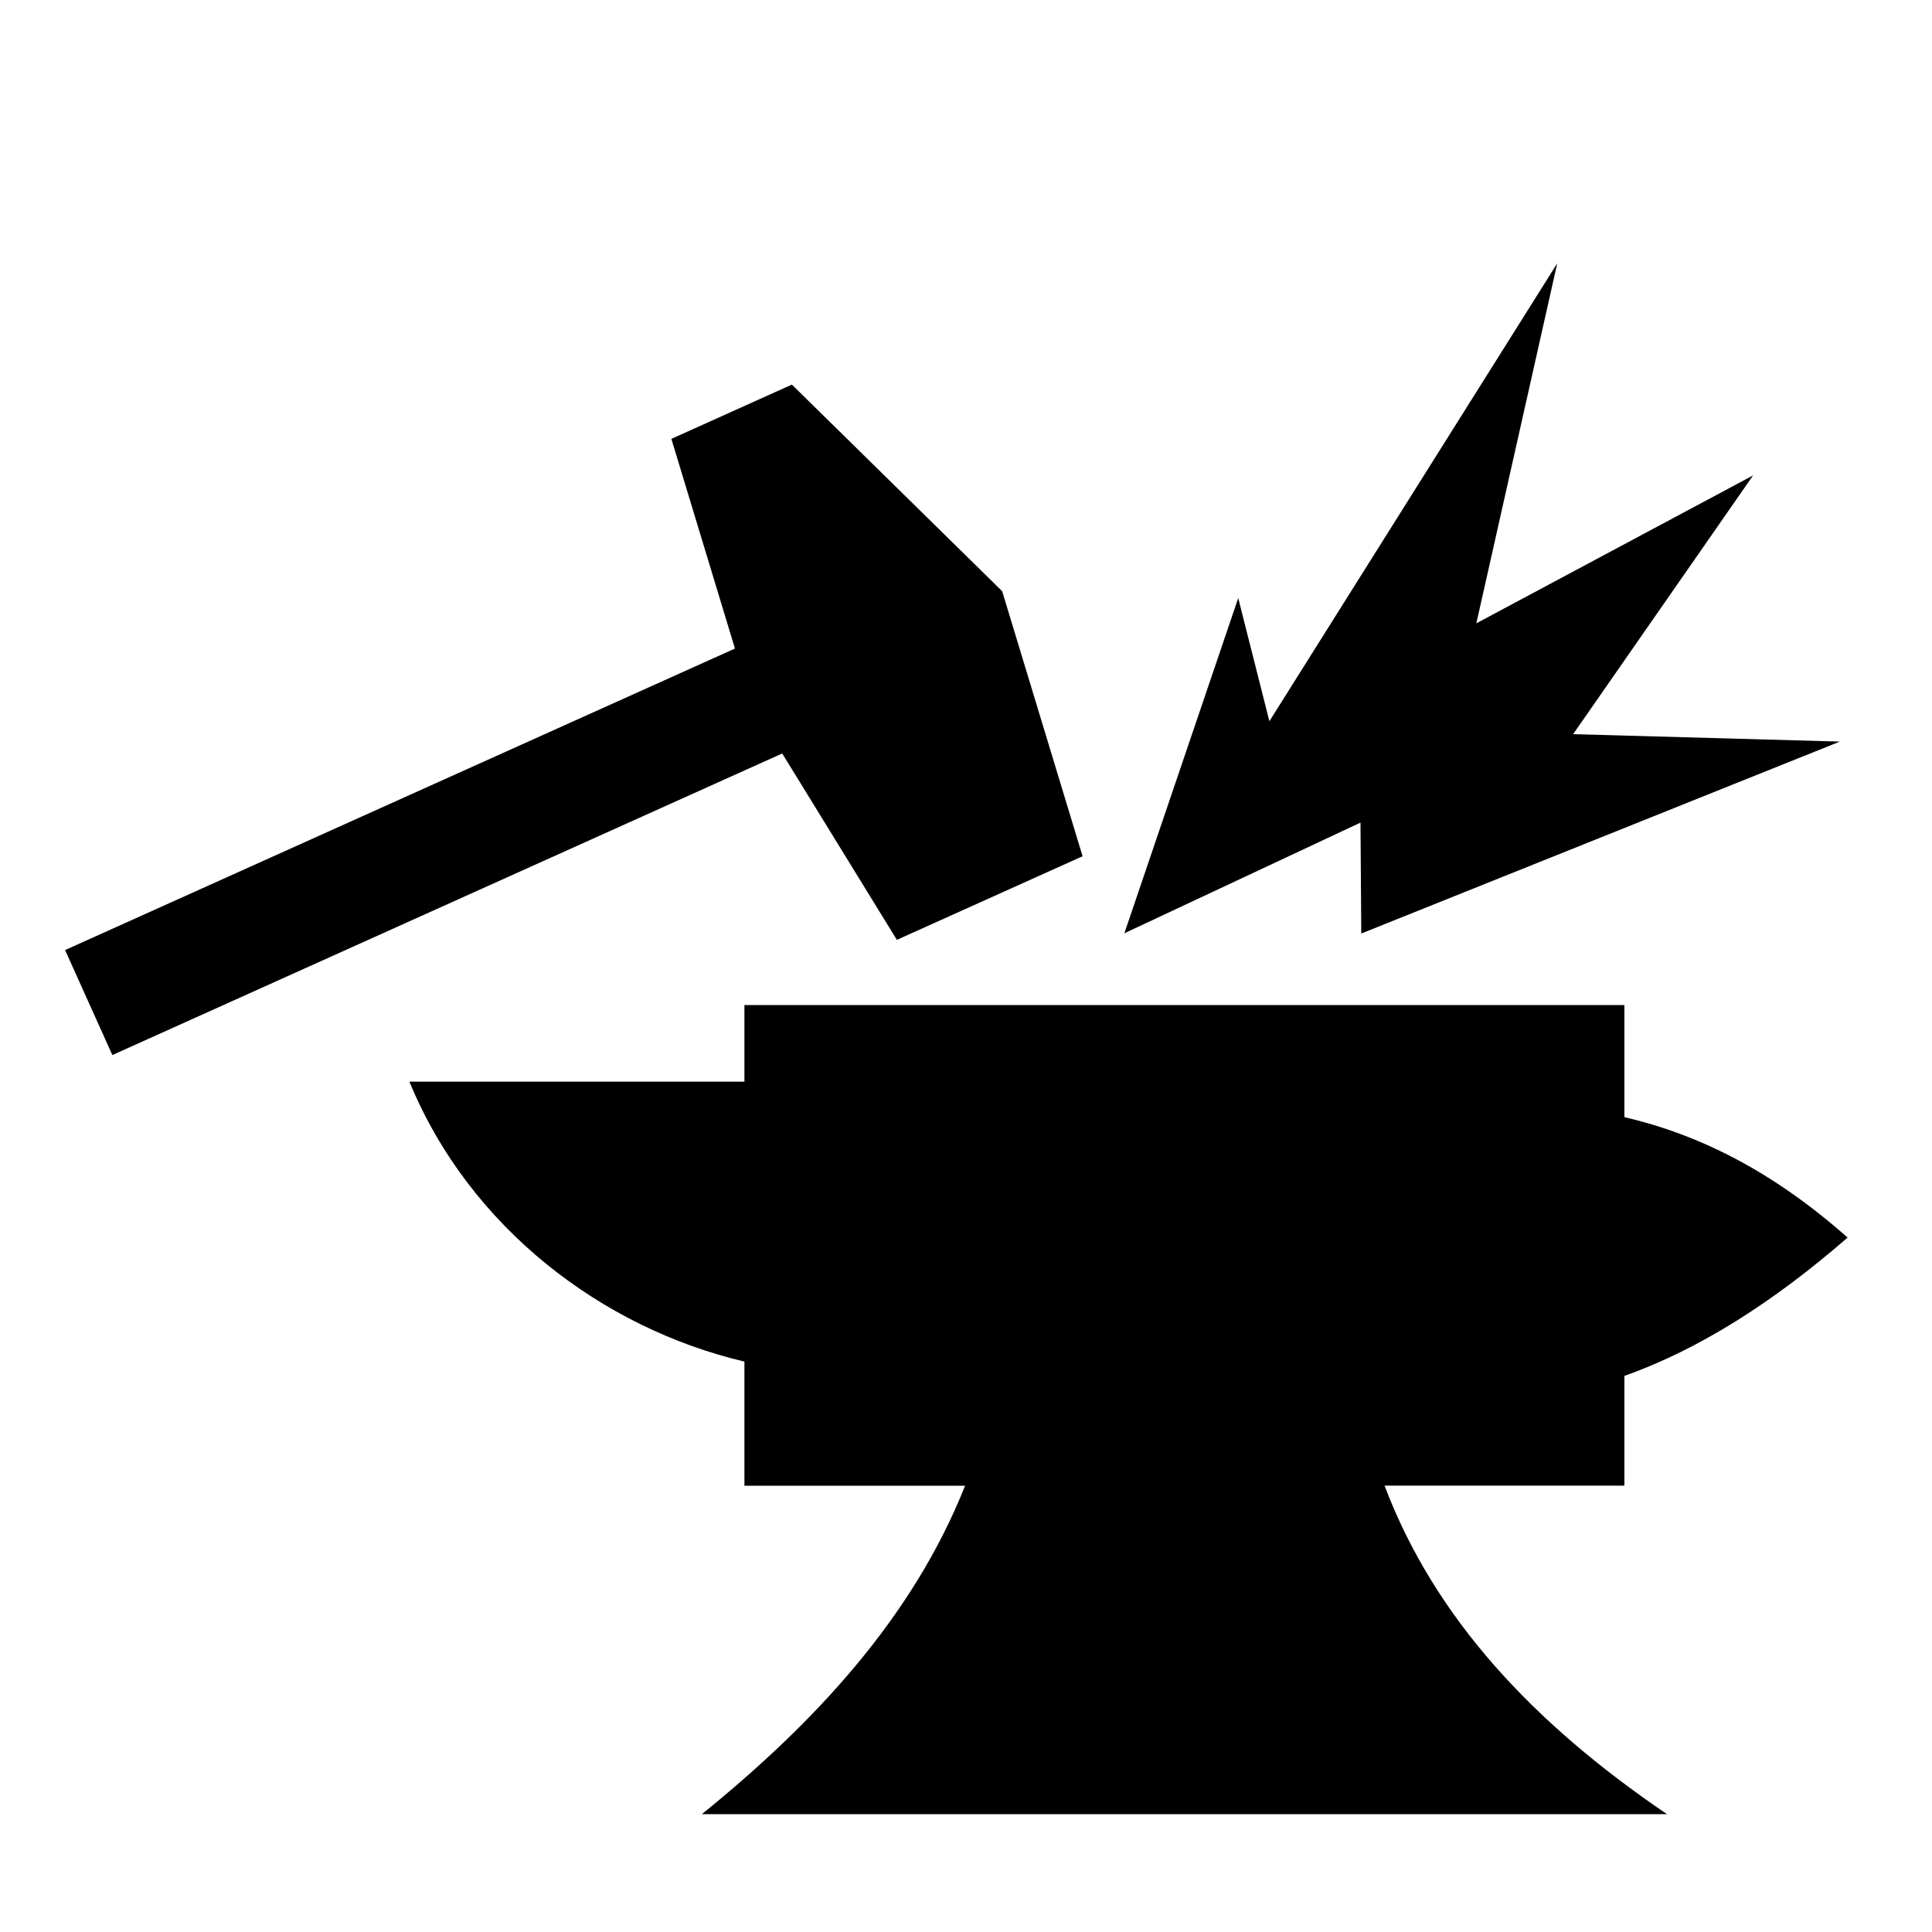
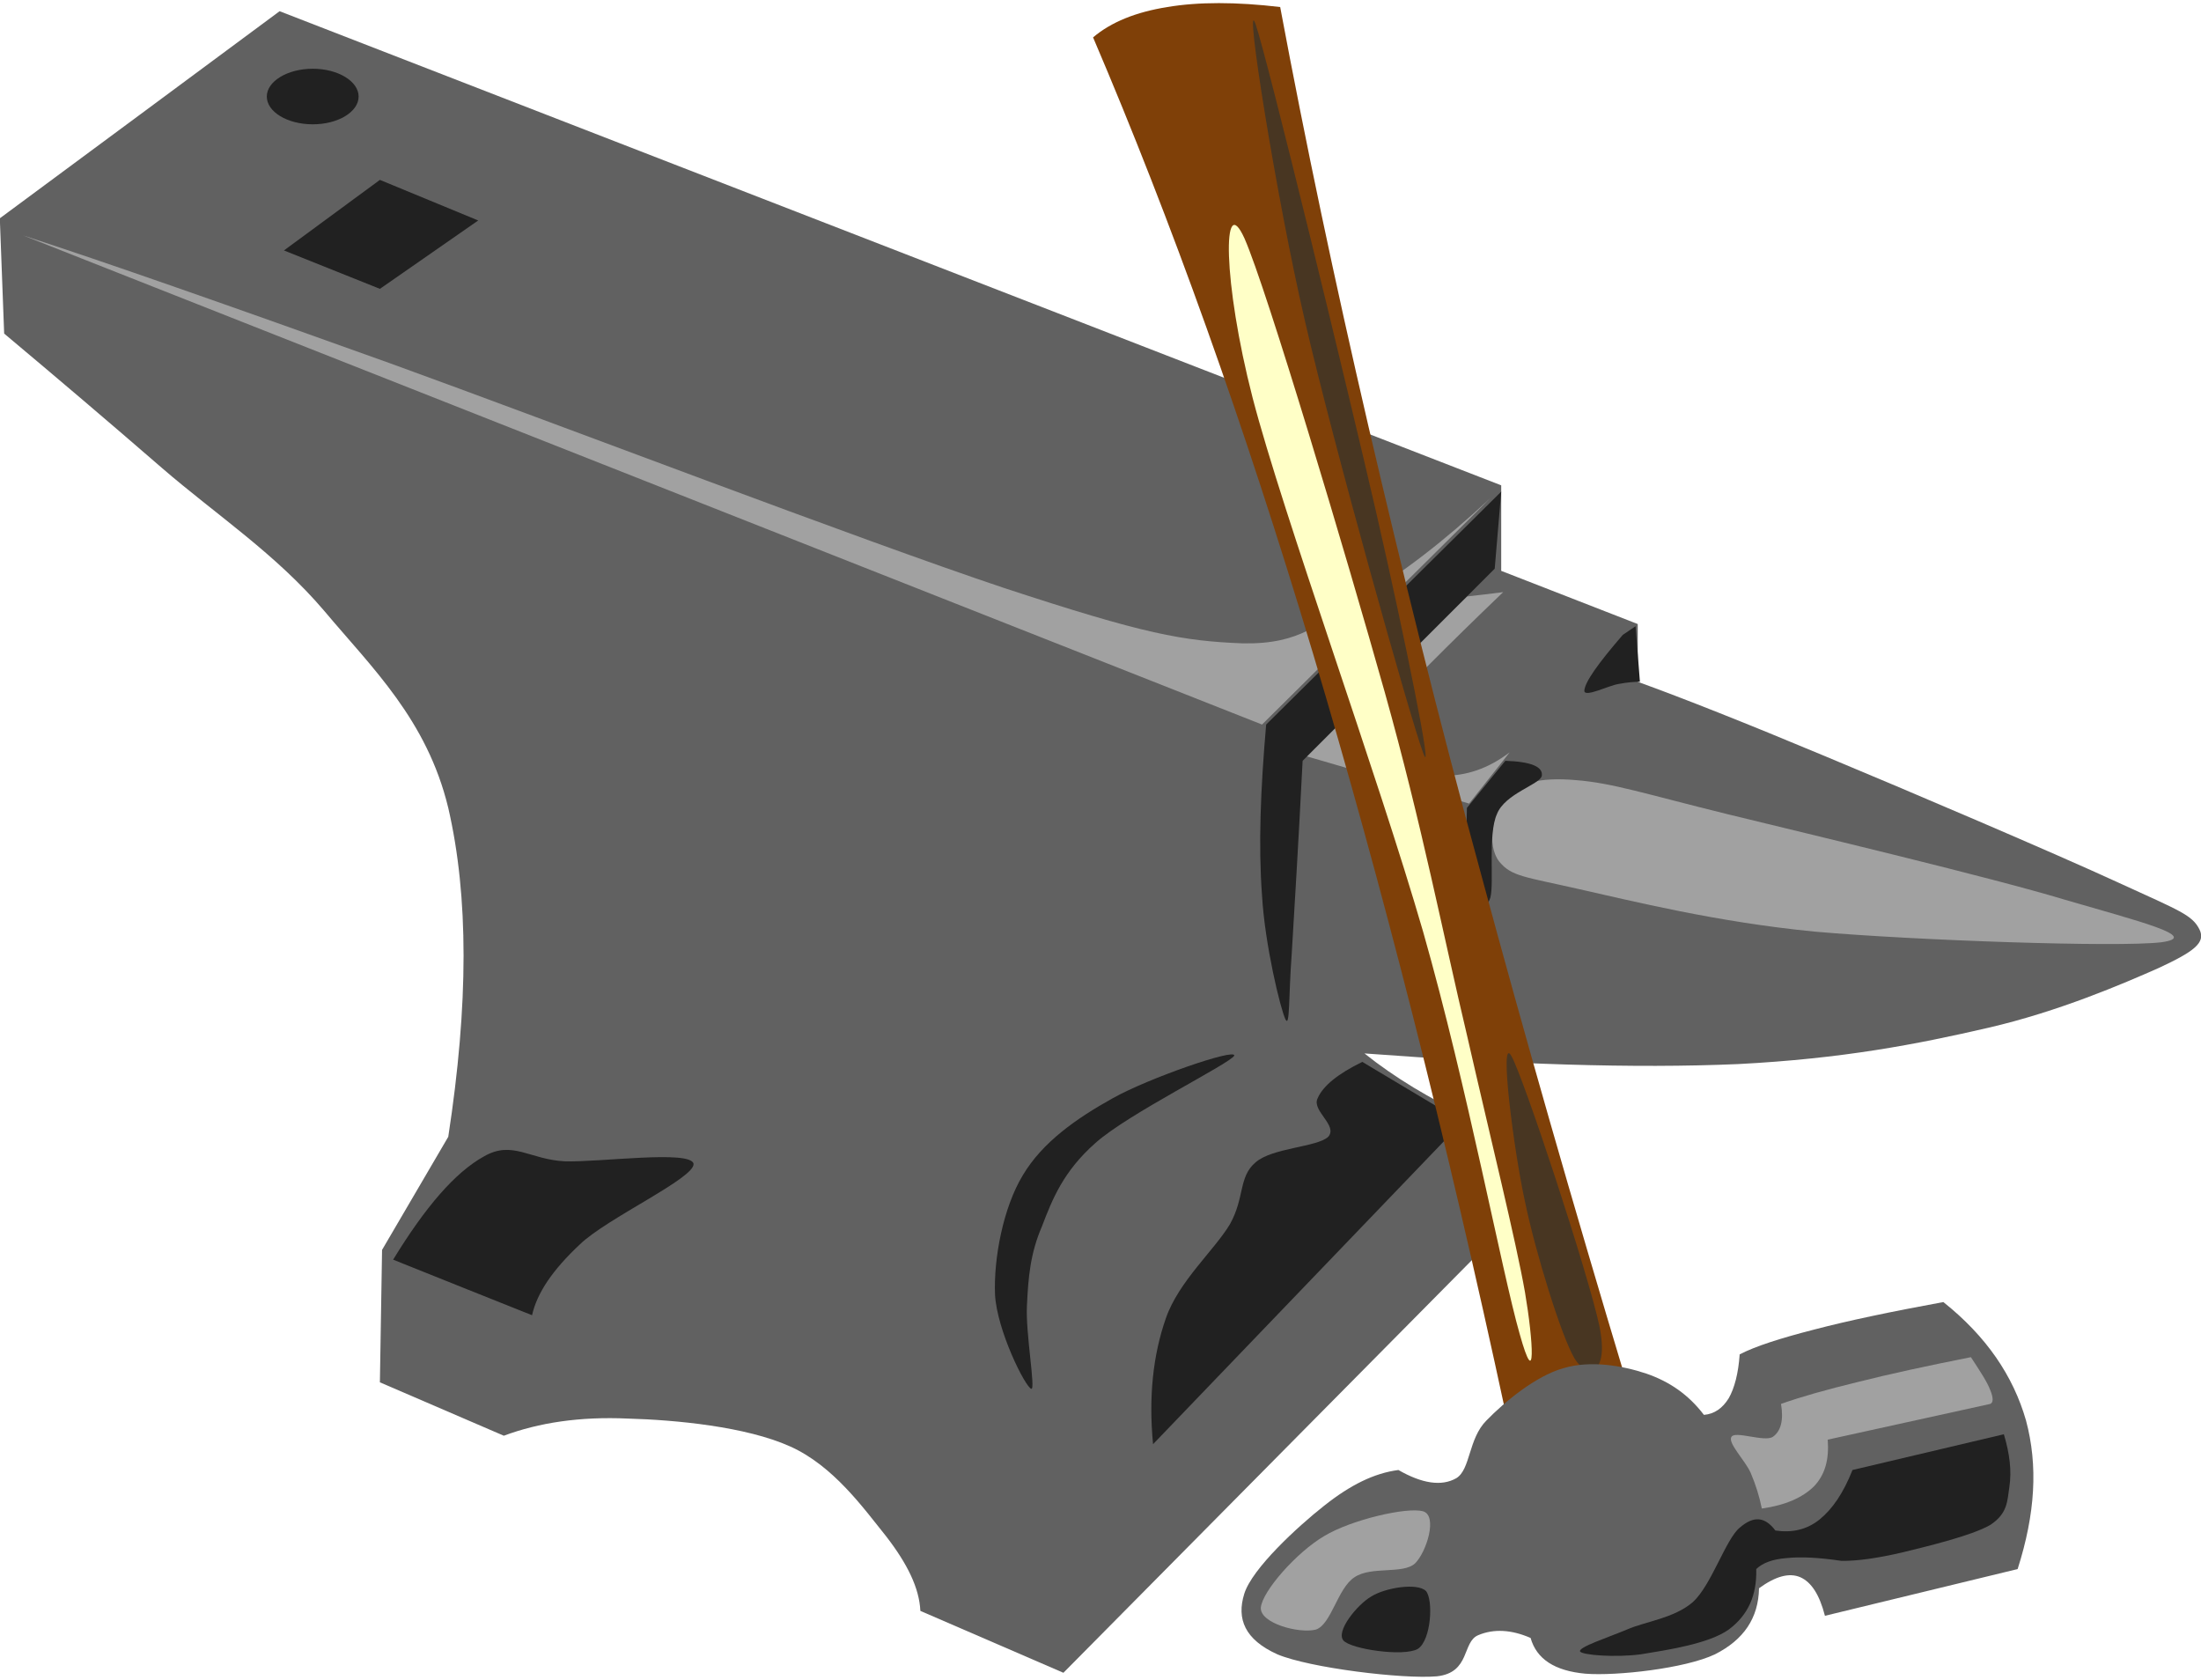
- <svg xmlns="http://www.w3.org/2000/svg" fill="#000000" width="800px" height="800px" viewBox="0 0 32 32" version="1.1">
-   <path d="M22.933 24.607h3.972v-1.818c1.232-0.436 2.465-1.219 3.697-2.291-1.236-1.094-2.448-1.703-3.697-1.995v-1.856h-14.575v1.269h-5.549c0.998 2.422 3.198 4.083 5.549 4.636v2.056h3.655c-0.869 2.19-2.502 3.935-4.36 5.44h15.985c-2.216-1.505-3.847-3.248-4.677-5.44zM14.855 15.567l3.076-1.385-1.332-4.39-3.483-3.422-1.996 0.899 1.053 3.473-11.095 4.994 0.783 1.739 11.095-4.995zM22.547 15.462l7.927-3.179-4.418-0.123 2.981-4.286-4.584 2.45 1.34-5.963-4.768 7.585-0.516-2.040-1.886 5.552 3.911-1.833z" />
+ <svg xmlns="http://www.w3.org/2000/svg" enable-background="new 0 0 365.043 275.545" height="290" overflow="visible" space="preserve" viewBox="0 0 365.043 275.545" width="380" id="svg2" version="1.0">
+   <defs id="defs34" />
+   <g id="g2226" transform="translate(-2.9691289e-2,0.3385092)">
+     <g id="Layer_1">
+       <g id="g7">
+         <path id="path9" d="M 0,34.344 L 0.72,53.46 C 9.396,60.732 18,68.04 26.928,75.78 C 35.892,83.52 45.792,90 53.856,99.504 C 61.74,108.9 70.848,117.504 74.376,132.12 C 77.76,146.771 77.76,164.629 74.376,186.66 L 63.396,205.416 L 63.036,227.377 L 83.592,236.232 C 89.388,234.072 96.192,233.027 104.148,233.388 C 112.068,233.603 123.768,234.72 131.04,237.995 C 138.24,241.198 143.28,248.292 146.988,252.899 C 150.552,257.506 152.496,261.503 152.676,265.282 L 176.4,275.544 L 244.404,206.855 L 243.683,183.455 L 243.683,183.457 C 240.371,181.871 237.347,180.217 234.467,178.488 C 231.515,176.687 228.851,174.851 226.331,172.836 C 250.631,174.637 270.827,175.356 288.323,174.6 C 305.675,173.7 317.915,171.325 329.759,168.588 C 341.459,165.889 352.152,161.279 358.091,158.652 C 363.887,155.951 365.904,154.476 364.823,152.279 C 363.598,149.867 361.655,149.22 351.359,144.504 C 340.739,139.608 316.331,129.204 302.831,123.588 C 289.403,117.972 279.287,113.976 271.655,111.204 L 271.655,101.628 L 249.01,92.808 L 249.01,78.624 L 46.404,0 C 30.96,11.448 15.48,22.896 0,34.344 z " clip-rule="evenodd" style="fill:#616161;fill-rule:evenodd" />
+         <path id="path11" d="M 3.888,37.188 L 209.34,118.296 L 247.212,80.748 C 239.544,87.876 232.524,93.276 225.612,97.38 C 218.772,101.412 215.891,105.012 206.135,104.832 C 196.199,104.436 189.971,103.356 166.463,95.616 C 142.56,87.624 92.16,68.328 64.836,58.428 C 37.548,48.636 17.604,41.652 3.888,37.188 z " clip-rule="evenodd" style="fill:#a1a1a1;fill-rule:evenodd" />
+         <path id="path13" d="M 249.336,96.336 C 239.796,105.48 233.172,112.212 229.176,116.532 C 225.216,120.816 223.848,120.384 225.613,122.184 C 227.233,123.876 234.829,126.576 239.077,126.792 C 243.253,126.864 246.889,125.568 250.417,122.904 L 243.685,131.4 L 215.713,123.264 L 243.325,97.056 C 245.304,96.84 247.32,96.588 249.336,96.336 z " clip-rule="evenodd" style="fill:#a1a1a1;fill-rule:evenodd" />
+         <path id="path15" d="M 261.396,127.512 C 255.276,126.972 251.748,128.052 249.696,130.32 C 247.5,132.624 246.599,138.313 248.652,140.977 C 250.668,143.497 252.9,143.532 261.756,145.549 C 270.612,147.528 284.689,151.057 301.069,152.641 C 317.413,154.08 351.253,155.268 358.453,154.405 C 365.257,153.505 354.565,150.878 342.505,147.348 C 330.265,143.641 300.277,136.513 286.561,133.164 C 272.952,129.816 267.48,127.98 261.396,127.512 z " clip-rule="evenodd" style="fill:#a1a1a1;fill-rule:evenodd" />
+         <path id="path17" d="M 63.036,46.044 L 79.344,34.704 L 63.036,27.972 L 47.124,39.672 L 63.036,46.044 z " clip-rule="evenodd" style="fill:#212121;fill-rule:evenodd" />
+         <path id="path19" d="M 249.012,79.668 L 210.025,118.296 C 209.088,129.132 208.728,138.348 209.34,146.629 C 209.808,154.801 212.401,165.492 213.228,167.184 C 213.985,168.696 213.733,163.368 214.273,156.204 C 214.705,148.97 215.352,138.528 216.073,124.309 L 247.932,92.449 C 248.292,88.2 248.652,83.952 249.012,79.668 z " clip-rule="evenodd" style="fill:#212121;fill-rule:evenodd" />
+         <path id="path21" d="M 249.696,124.308 L 243.324,132.12 C 243.108,139.607 243.396,144.432 244.044,146.988 C 244.656,149.328 246.456,149.328 247.212,146.988 C 247.86,144.576 246.78,136.548 248.292,133.164 C 249.624,129.708 255.492,128.232 255.744,126.792 C 255.96,125.28 253.944,124.452 249.696,124.308 z " clip-rule="evenodd" style="fill:#212121;fill-rule:evenodd" />
+         <path id="path23" d="M 269.172,103.428 C 265.032,108.216 262.908,111.24 262.8,112.644 C 262.693,113.94 266.904,111.78 268.488,111.564 C 269.964,111.276 271.188,111.204 272.015,111.204 L 271.295,101.988 C 270.612,102.456 269.892,102.924 269.172,103.428 z " clip-rule="evenodd" style="fill:#212121;fill-rule:evenodd" />
+         <path id="path25" d="M 170.352,214.633 C 170.568,210.024 170.892,206.028 172.836,201.528 C 174.564,196.993 176.4,192.385 181.692,187.704 C 187.092,182.845 204.12,174.493 204.733,173.196 C 204.985,171.936 190.476,176.94 184.537,180.288 C 178.597,183.601 172.945,187.524 169.669,193.032 C 166.393,198.432 164.809,206.893 165.061,212.868 C 165.385,218.737 170.029,228.097 171.073,228.458 C 171.828,228.637 170.1,219.168 170.352,214.633 z " clip-rule="evenodd" style="fill:#212121;fill-rule:evenodd" />
+         <path id="path27" d="M 225.972,174.24 L 242.605,184.176 L 191.268,237.637 C 190.512,229.752 191.268,222.84 193.392,216.756 C 195.516,210.637 201.42,205.488 204.012,201.168 C 206.496,196.74 205.416,193.32 208.26,190.908 C 211.032,188.461 218.485,188.388 220.321,186.66 C 221.976,184.787 217.549,182.34 218.556,180.287 C 219.456,178.199 221.976,176.184 225.972,174.24 z " clip-rule="evenodd" style="fill:#212121;fill-rule:evenodd" />
+         <path id="path29" d="M 44.28,14.148 C 44.28,16.704 47.7,18.756 51.912,18.756 C 56.088,18.756 59.508,16.704 59.508,14.148 C 59.508,11.628 56.088,9.54 51.912,9.54 C 47.7,9.54 44.28,11.628 44.28,14.148 z " clip-rule="evenodd" style="fill:#212121;fill-rule:evenodd" />
+         <path id="path31" d="M 65.232,207.035 C 70.56,198.324 75.492,192.564 80.316,189.9 C 85.032,187.199 87.876,190.439 93.708,190.728 C 99.468,190.908 114.552,188.82 115.056,191.124 C 115.38,193.464 100.62,200.194 96.192,204.515 C 91.692,208.728 89.1,212.544 88.272,216.251 C 80.604,213.191 72.936,210.133 65.232,207.035 z " clip-rule="evenodd" style="fill:#212121;fill-rule:evenodd" />
+       </g>
+     </g>
+     <g transform="matrix(0.8577294,0,0,0.8577294,181.3193,-1.341309)" id="g2214">
+       <g id="g2191">
+         <path style="fill:#7f4008;fill-rule:evenodd" clip-rule="evenodd" d="M 103.212,266.832 C 92.664,231.805 83.412,199.512 75.024,168.408 C 66.528,137.304 59.76,109.728 53.208,81.648 C 46.656,53.424 41.076,26.928 36.18,0.756 C 27.648,-0.252 20.376,-0.252 14.364,0.756 C 8.316,1.728 3.528,3.636 0,6.624 C 15.12,42.012 29.16,81.144 42.552,125.82 C 55.908,170.531 68.184,218.699 79.812,272.699 C 87.588,270.756 95.4,268.813 103.212,266.832 z " id="path2193" />
+         <path style="fill:#ffffc7;fill-rule:evenodd" clip-rule="evenodd" d="M 83.52,249.264 C 81.792,239.401 76.824,219.348 72.36,199.801 C 67.716,180.287 63.648,159.084 56.412,133.272 C 49.068,107.172 33.588,55.224 29.268,45.468 C 24.984,36.036 25.056,53.82 30.852,76.32 C 36.756,99 54.972,148.968 63.828,179.569 C 72.468,209.917 79.056,245.34 82.476,257.257 C 85.716,268.885 85.14,258.768 83.52,249.264 z " id="path2195" />
+         <path style="fill:#483622;fill-rule:evenodd" clip-rule="evenodd" d="M 97.884,255.672 C 95.76,245.699 83.232,207.576 80.856,203.508 C 78.48,199.44 81.36,221.94 83.52,231.733 C 85.572,241.669 90.576,257.797 93.096,262.046 C 95.436,265.932 99.9,265.428 97.884,255.672 z " id="path2197" />
+         <path style="fill:#483622;fill-rule:evenodd" clip-rule="evenodd" d="M 40.968,61.452 C 46.404,85.104 61.38,138.492 63.828,144.972 C 66.024,150.948 60.228,122.364 54.792,98.676 C 49.284,74.736 33.66,10.44 31.392,3.96 C 29.124,-2.052 35.424,37.62 40.968,61.452 z " id="path2199" />
+         <path style="fill:#616161;fill-rule:evenodd" clip-rule="evenodd" d="M 164.412,251.137 C 154.224,253.008 145.979,254.737 139.391,256.465 C 132.803,258.156 128.015,259.703 125.028,261.252 C 124.776,264.924 124.019,267.805 122.904,269.748 C 121.716,271.656 120.168,272.771 118.116,272.951 C 115.128,269.027 111.456,266.508 106.956,264.961 C 102.311,263.412 96.156,262.367 90.972,263.916 C 85.644,265.393 79.56,270.432 76.068,274.031 C 72.54,277.56 73.008,283.5 70.236,285.191 C 67.392,286.812 63.612,286.236 59.04,283.607 C 54.324,284.22 49.716,286.523 44.676,290.519 C 39.6,294.515 30.744,302.652 29.232,307.548 C 27.72,312.407 29.34,316.403 35.64,319.247 C 41.904,321.876 59.868,324.071 66.492,323.495 C 73.008,322.774 71.316,316.835 74.484,315.538 C 77.472,314.278 80.892,314.458 84.6,316.079 C 85.752,320.147 89.244,322.45 95.22,322.991 C 101.232,323.458 114.48,321.983 120.241,319.247 C 125.821,316.438 128.665,312.227 128.772,306.468 C 131.94,304.163 134.604,303.407 136.764,304.343 C 138.852,305.279 140.436,307.618 141.516,311.796 L 178.777,302.759 C 182.197,292.03 182.737,282.779 180.396,274.03 C 177.912,265.393 172.728,257.76 164.412,251.137 z " id="path2201" />
+         <path style="fill:#a1a1a1;fill-rule:evenodd" clip-rule="evenodd" d="M 129.312,291.061 C 128.844,288.721 128.124,286.416 127.153,284.149 C 126.108,281.772 122.653,278.352 123.445,277.2 C 124.092,275.977 129.817,278.245 131.436,277.2 C 132.985,276.12 133.56,273.997 133.02,270.829 C 136.873,269.462 141.697,268.093 147.924,266.581 C 154.08,265.032 161.208,263.485 169.74,261.792 C 171.576,264.601 172.872,266.546 173.484,268.165 C 174.095,269.642 174.095,270.577 173.484,270.829 L 142.055,277.741 C 142.343,281.593 141.551,284.509 139.391,286.776 C 137.196,288.936 133.884,290.412 129.312,291.061 z " id="path2203" />
+         <path style="fill:#a1a1a1;fill-rule:evenodd" clip-rule="evenodd" d="M 63.828,291.6 C 60.768,290.7 49.896,293.221 44.676,296.389 C 39.348,299.52 32.724,307.045 32.436,310.213 C 32.256,313.272 39.888,315.287 43.092,314.459 C 46.08,313.451 47.268,306.469 50.544,304.344 C 53.784,302.149 59.904,303.805 62.244,301.68 C 64.476,299.484 66.672,292.465 63.828,291.6 z " id="path2205" />
+         <path style="fill:#212121;fill-rule:evenodd" clip-rule="evenodd" d="M 131.939,295.309 C 135.143,295.776 137.988,295.164 140.471,293.184 C 142.955,291.168 145.079,288.073 146.843,283.608 L 176.112,276.696 C 177.263,280.512 177.624,283.825 177.192,286.776 C 176.759,289.657 176.868,291.997 173.484,294.229 C 169.883,296.317 161.28,298.368 156.42,299.557 C 151.596,300.672 147.744,301.213 144.72,301.176 C 140.365,300.528 136.872,300.348 134.1,300.637 C 131.329,300.852 129.42,301.608 128.232,302.76 C 128.377,307.836 126.648,311.688 122.905,314.459 C 119.052,317.232 110.737,318.455 105.877,319.248 C 100.945,319.896 94.645,319.393 94.177,318.707 C 93.709,317.881 99.541,316.008 103.213,314.459 C 106.813,312.877 112.321,312.301 115.993,309.133 C 119.593,305.82 122.329,297 125.029,294.768 C 127.728,292.428 129.888,292.607 131.939,295.309 z " id="path2207" />
+         <path style="fill:#212121;fill-rule:evenodd" clip-rule="evenodd" d="M 48.42,316.584 C 49.896,318.24 60.012,319.752 62.784,318.203 C 65.412,316.512 65.808,308.664 64.368,307.008 C 62.712,305.352 56.448,306.36 53.748,308.088 C 51.048,309.672 46.872,314.82 48.42,316.584 z " id="path2209" />
+       </g>
+     </g>
+   </g>
</svg>
